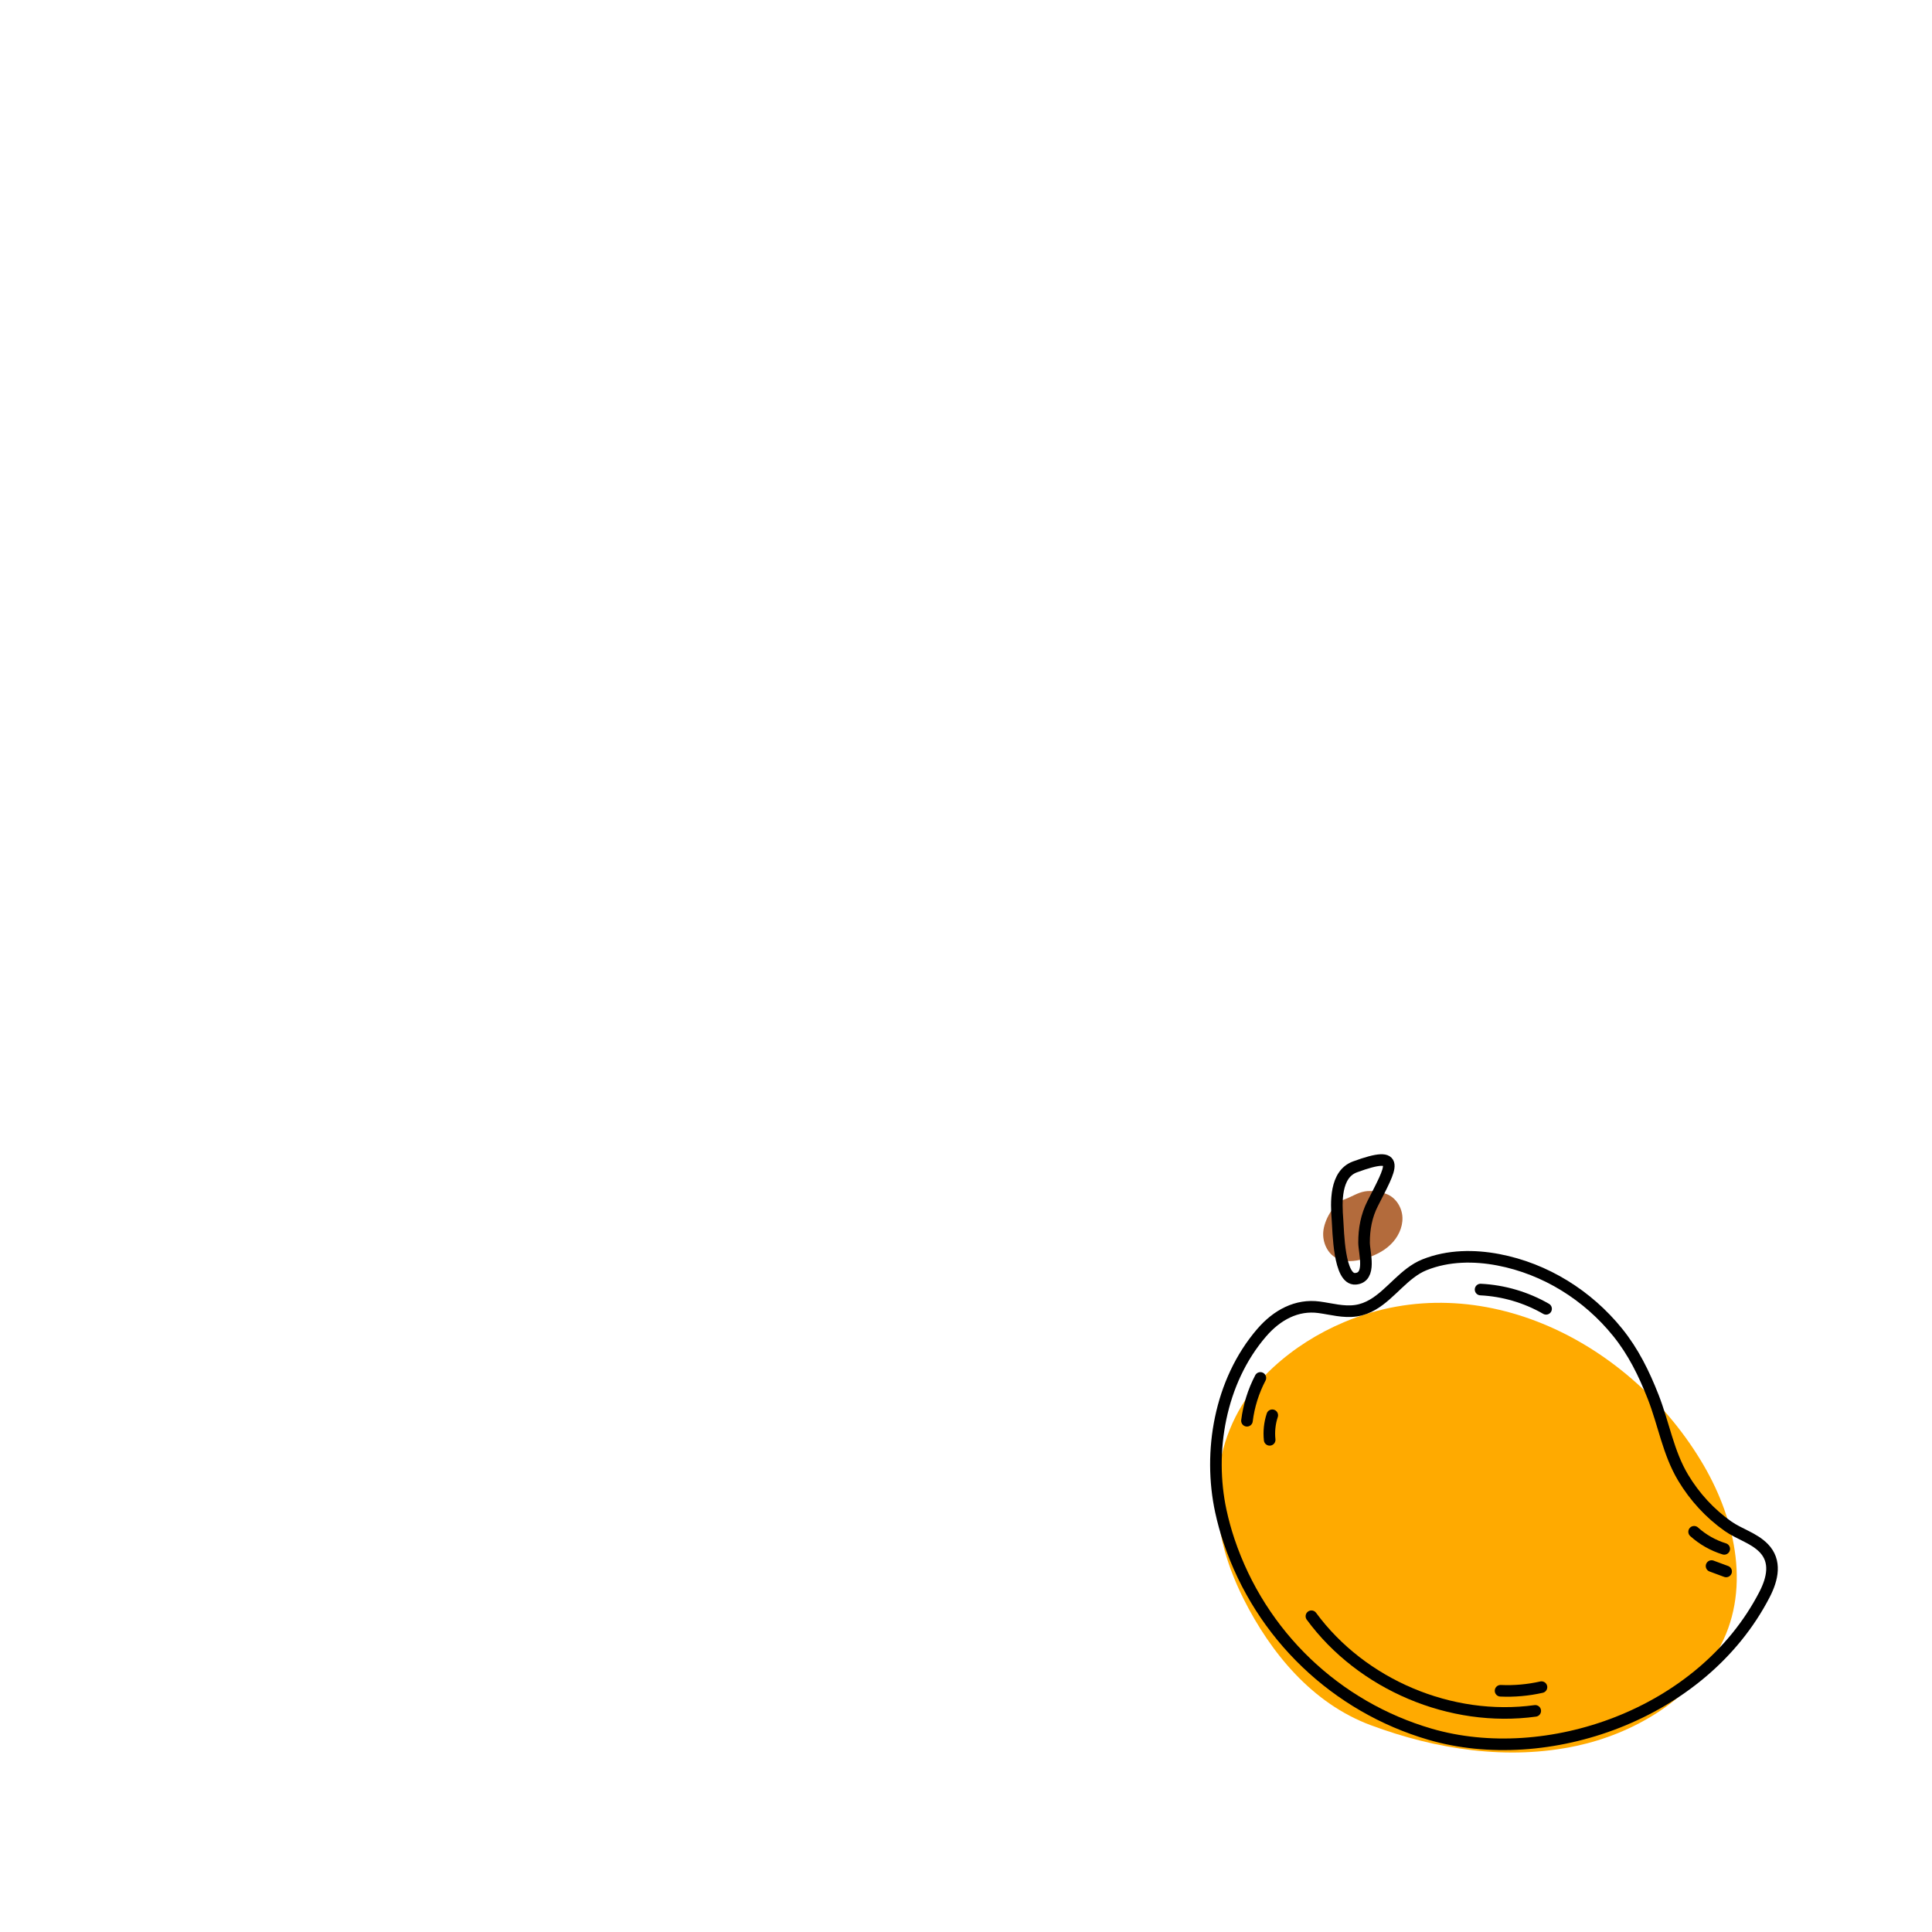
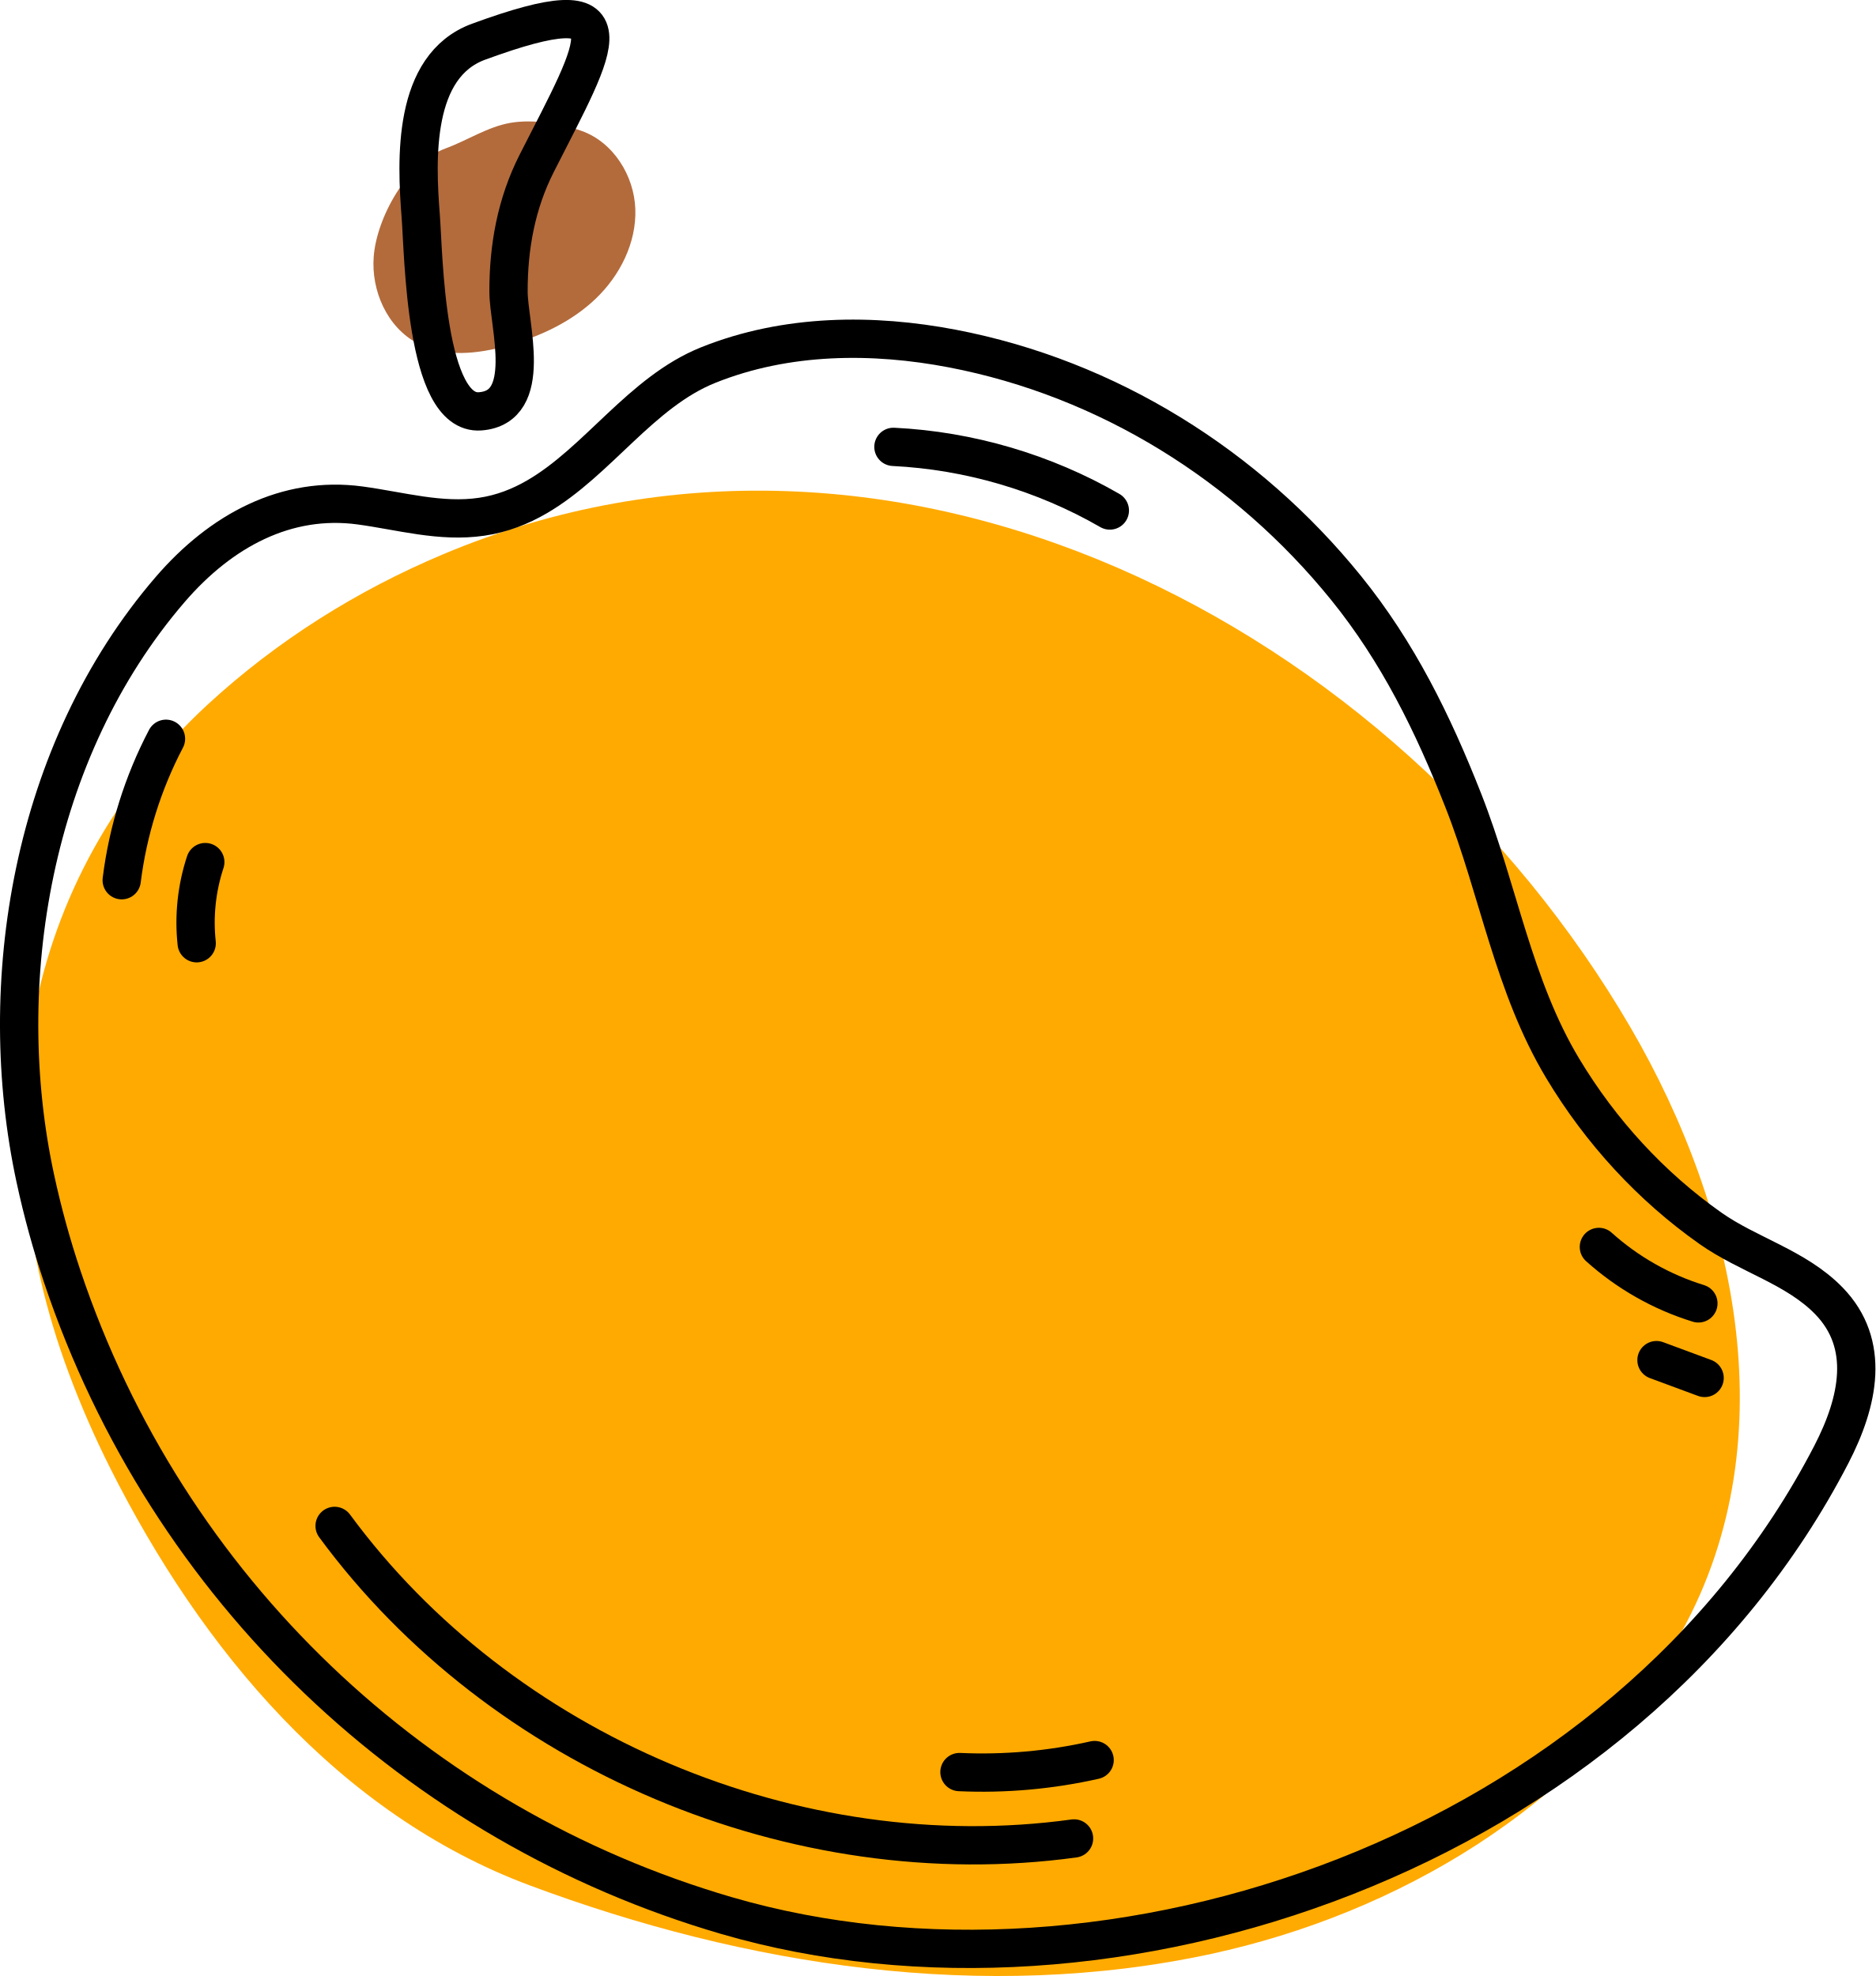
- <svg xmlns="http://www.w3.org/2000/svg" version="1.1" x="0px" y="0px" viewBox="0 0 500 500" style="enable-background:new 0 0 500 500;" xml:space="preserve">
+ <svg xmlns="http://www.w3.org/2000/svg" version="1.1" x="0px" y="0px" style="enable-background:new 0 0 500 500;" xml:space="preserve" viewBox="313.18 298.72 146.92 154.83">
  <g id="OBJECTS">
    <g>
      <g>
        <path style="fill:#B36B3C;" d="M356.725,324.33c-1.197,0.625-2.479,1.104-3.78,1.471c-2.324,0.655-4.93,0.945-7.064-0.184     c-2.374-1.256-3.634-4.119-3.424-6.797c0.241-3.074,2.621-7.368,5.635-8.473c1.706-0.625,3.281-1.693,5.094-2.004     c1.726-0.296,3.911,0.052,5.547,0.631c2.484,0.879,4.126,3.497,4.218,6.13c0.092,2.633-1.197,5.196-3.1,7.018     C358.924,323.009,357.863,323.736,356.725,324.33z" />
        <path style="fill:#FFAA00;" d="M347.891,342.151c35.458-14.914,74.594,5.435,93.033,37.095     c8.384,14.396,12.393,32.856,3.622,47.983c-7.573,13.06-21.997,21.458-36.469,24.587c-17.827,3.854-36.473,0.948-53.385-5.361     c-14.991-5.592-25.745-18.498-32.881-32.706c-1.218-2.425-2.312-4.928-3.266-7.496c-6.958-18.737-3.913-38.686,10.941-52.362     C334.894,348.912,341.158,344.983,347.891,342.151z" />
      </g>
      <g>
        <path style="fill:none;stroke:#000000;stroke-width:3;stroke-linecap:round;stroke-linejoin:round;stroke-miterlimit:10;" d="     M355.225,311.52c-1.6,3.152-2.218,6.553-2.208,10.068c0.007,2.591,2.03,9.045-2.224,9.363     c-4.313,0.323-4.421-12.337-4.653-15.294c-0.349-4.445-0.658-11.767,4.534-13.67C363.066,297.445,360.051,302.01,355.225,311.52z     " />
        <path style="fill:none;stroke:#000000;stroke-width:3;stroke-linecap:round;stroke-linejoin:round;stroke-miterlimit:10;" d="     M355.25,337.647c4.772-2.775,8.15-8.21,13.411-10.322c6.162-2.474,12.953-2.477,19.132-1.293     c12.181,2.335,23.091,9.184,30.837,18.757c4.057,5.014,6.804,10.597,9.191,16.671c2.756,7.013,3.898,14.511,7.785,20.981     c2.973,4.949,6.915,9.243,11.572,12.525c2.962,2.087,6.706,3.04,9.276,5.682c3.294,3.388,2.336,7.893,0.198,12.028     c-16.16,31.251-56.493,44.919-86.575,36.133c-24.199-7.067-43.788-25.522-52.013-50.043c-0.841-2.508-1.553-5.086-2.12-7.72     c-3.282-15.233-0.319-33.494,10.57-46.138c3.988-4.631,9.109-7.36,14.872-6.583c3.166,0.427,6.306,1.359,9.531,0.884     C352.513,338.974,353.935,338.412,355.25,337.647z" />
        <path style="fill:none;stroke:#000000;stroke-width:3;stroke-linecap:round;stroke-linejoin:round;stroke-miterlimit:10;" d="     M339.393,418.283c13.037,17.728,36.128,27.489,57.927,24.489" />
        <path style="fill:none;stroke:#000000;stroke-width:3;stroke-linecap:round;stroke-linejoin:round;stroke-miterlimit:10;" d="     M388.344,437.571c3.55,0.16,7.122-0.158,10.588-0.941" />
        <path style="fill:none;stroke:#000000;stroke-width:3;stroke-linecap:round;stroke-linejoin:round;stroke-miterlimit:10;" d="     M383.171,333.734c5.939,0.291,11.802,2.016,16.953,4.987" />
        <path style="fill:none;stroke:#000000;stroke-width:3;stroke-linecap:round;stroke-linejoin:round;stroke-miterlimit:10;" d="     M438.435,396.424c2.238,2.016,4.918,3.537,7.796,4.424" />
        <path style="fill:none;stroke:#000000;stroke-width:3;stroke-linecap:round;stroke-linejoin:round;stroke-miterlimit:10;" d="     M326.183,356.607c-1.807,3.447-2.988,7.221-3.469,11.083" />
        <path style="fill:none;stroke:#000000;stroke-width:3;stroke-linecap:round;stroke-linejoin:round;stroke-miterlimit:10;" d="     M329.262,366.269c-0.674,2.04-0.905,4.224-0.674,6.359" />
        <path style="fill:none;stroke:#000000;stroke-width:3;stroke-linecap:round;stroke-linejoin:round;stroke-miterlimit:10;" d="     M442.948,405.293c1.257,0.465,2.514,0.931,3.77,1.396" />
      </g>
    </g>
  </g>
</svg>
